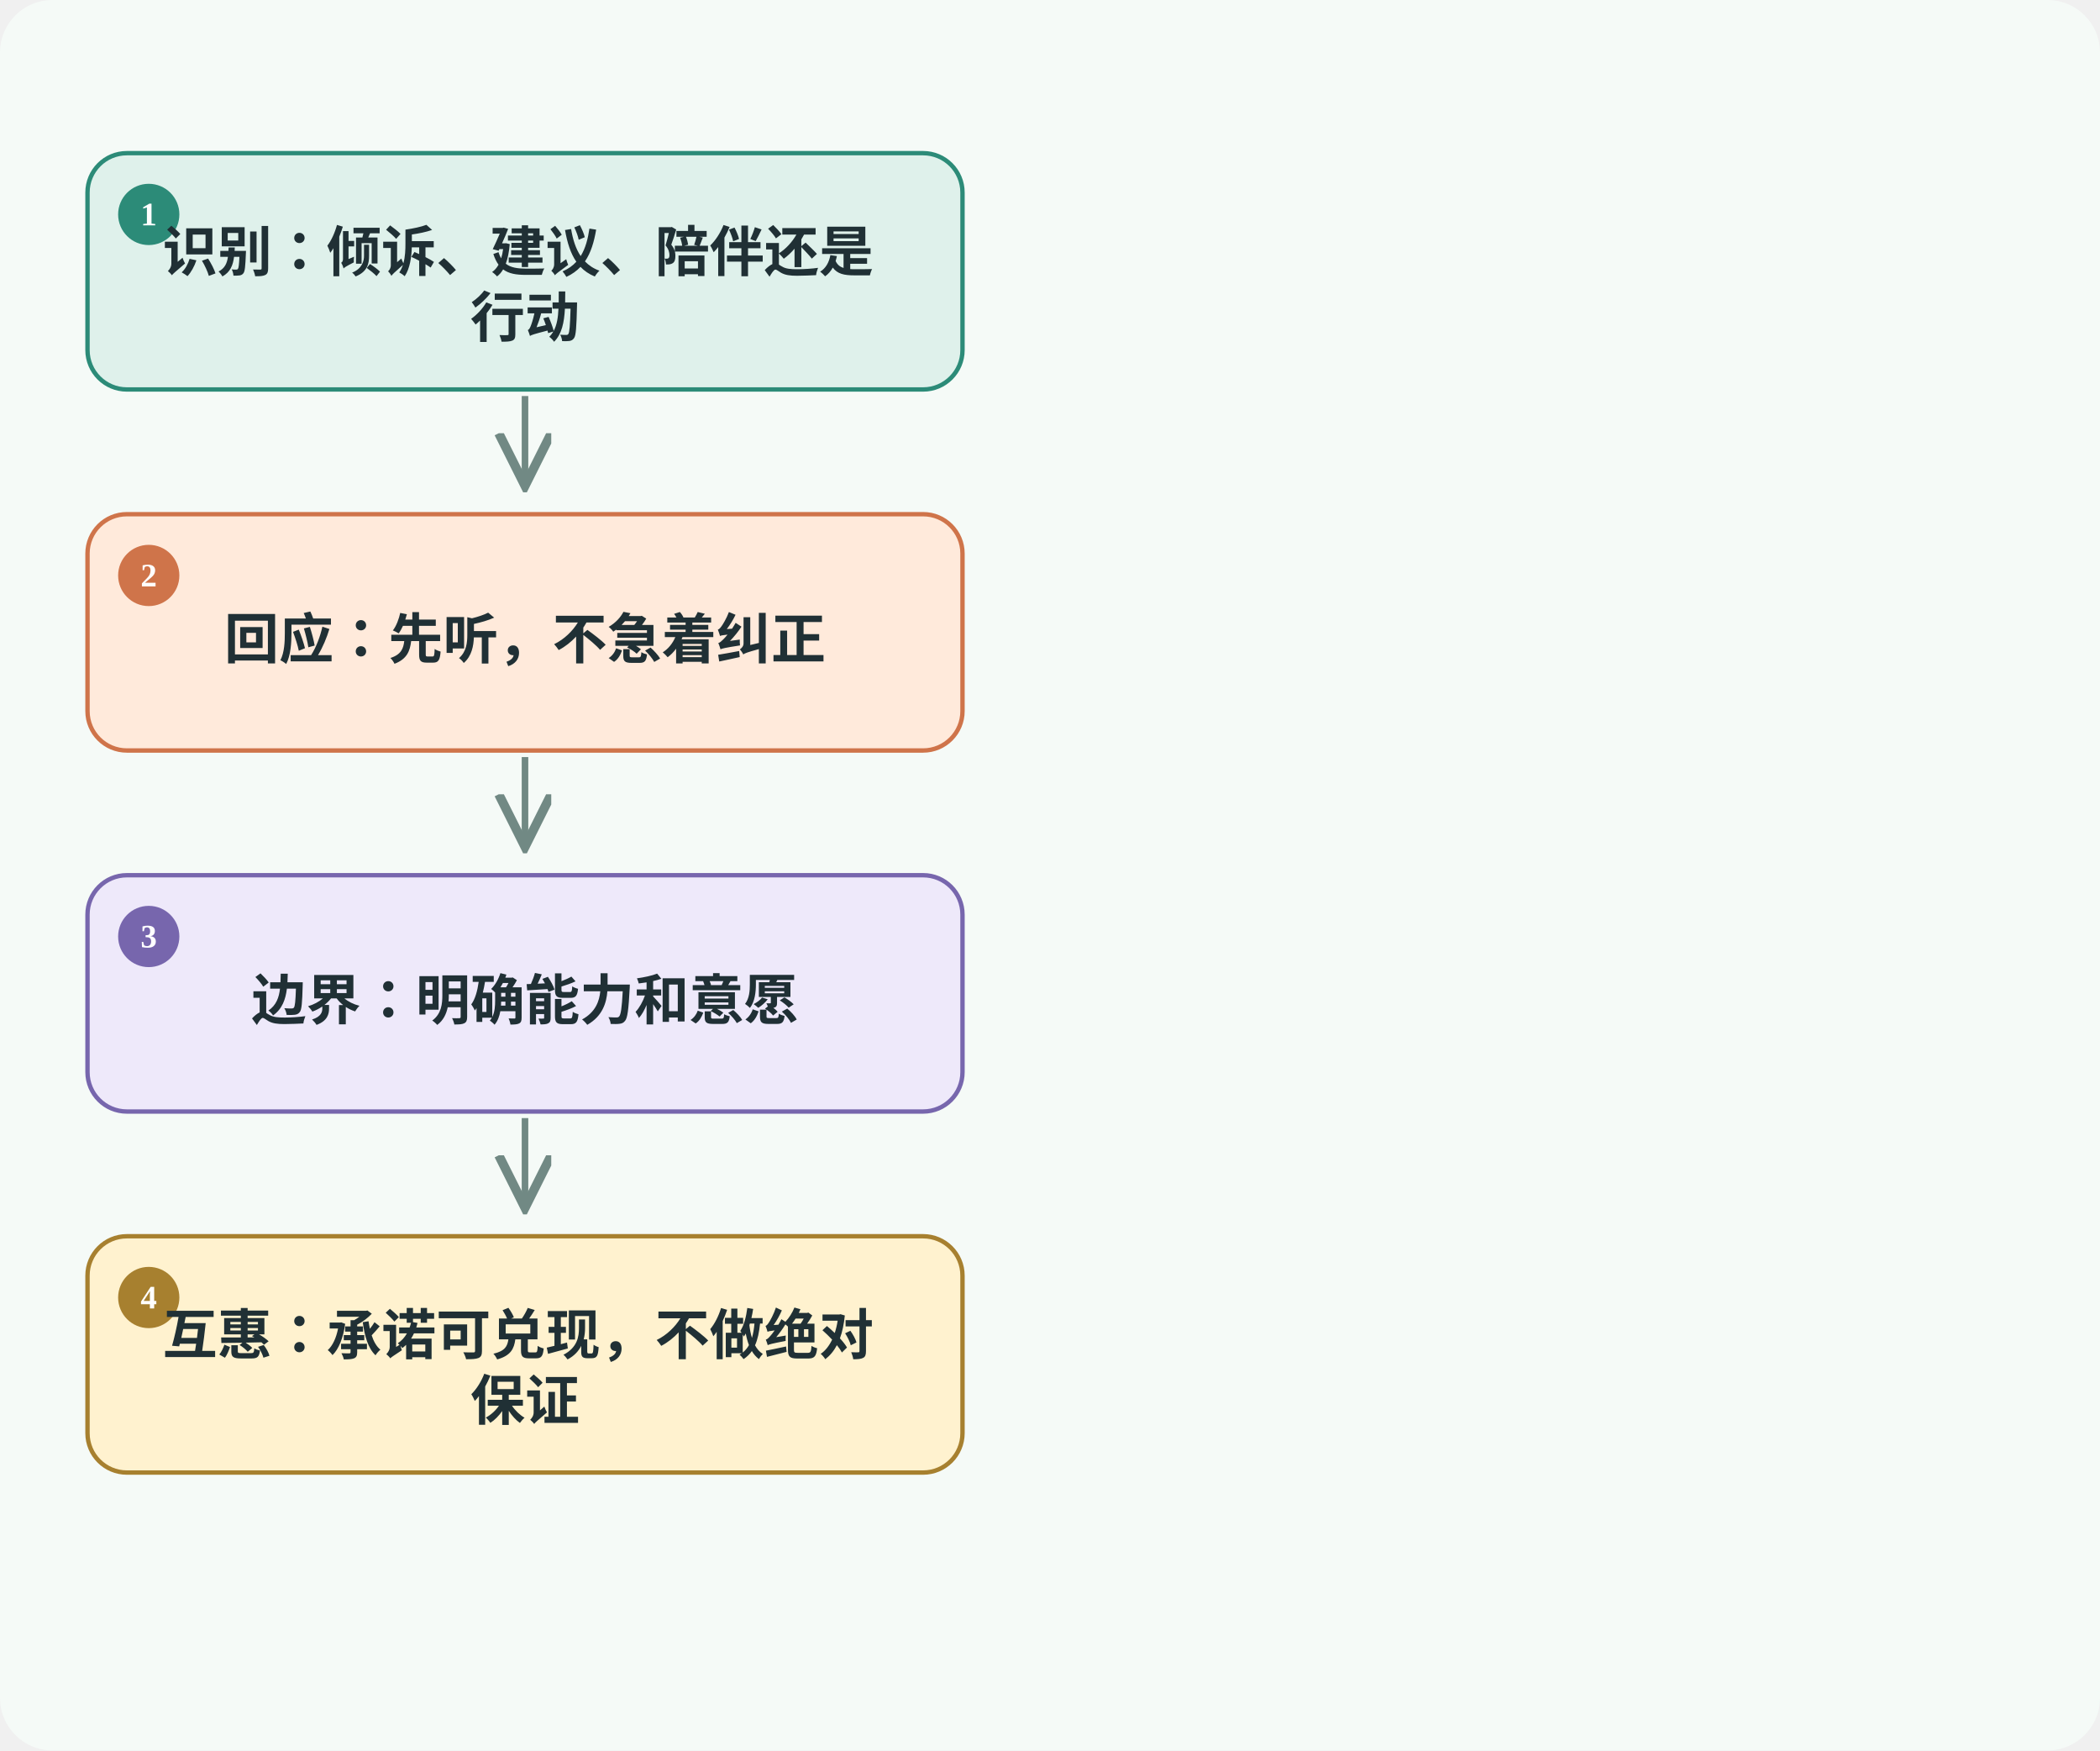
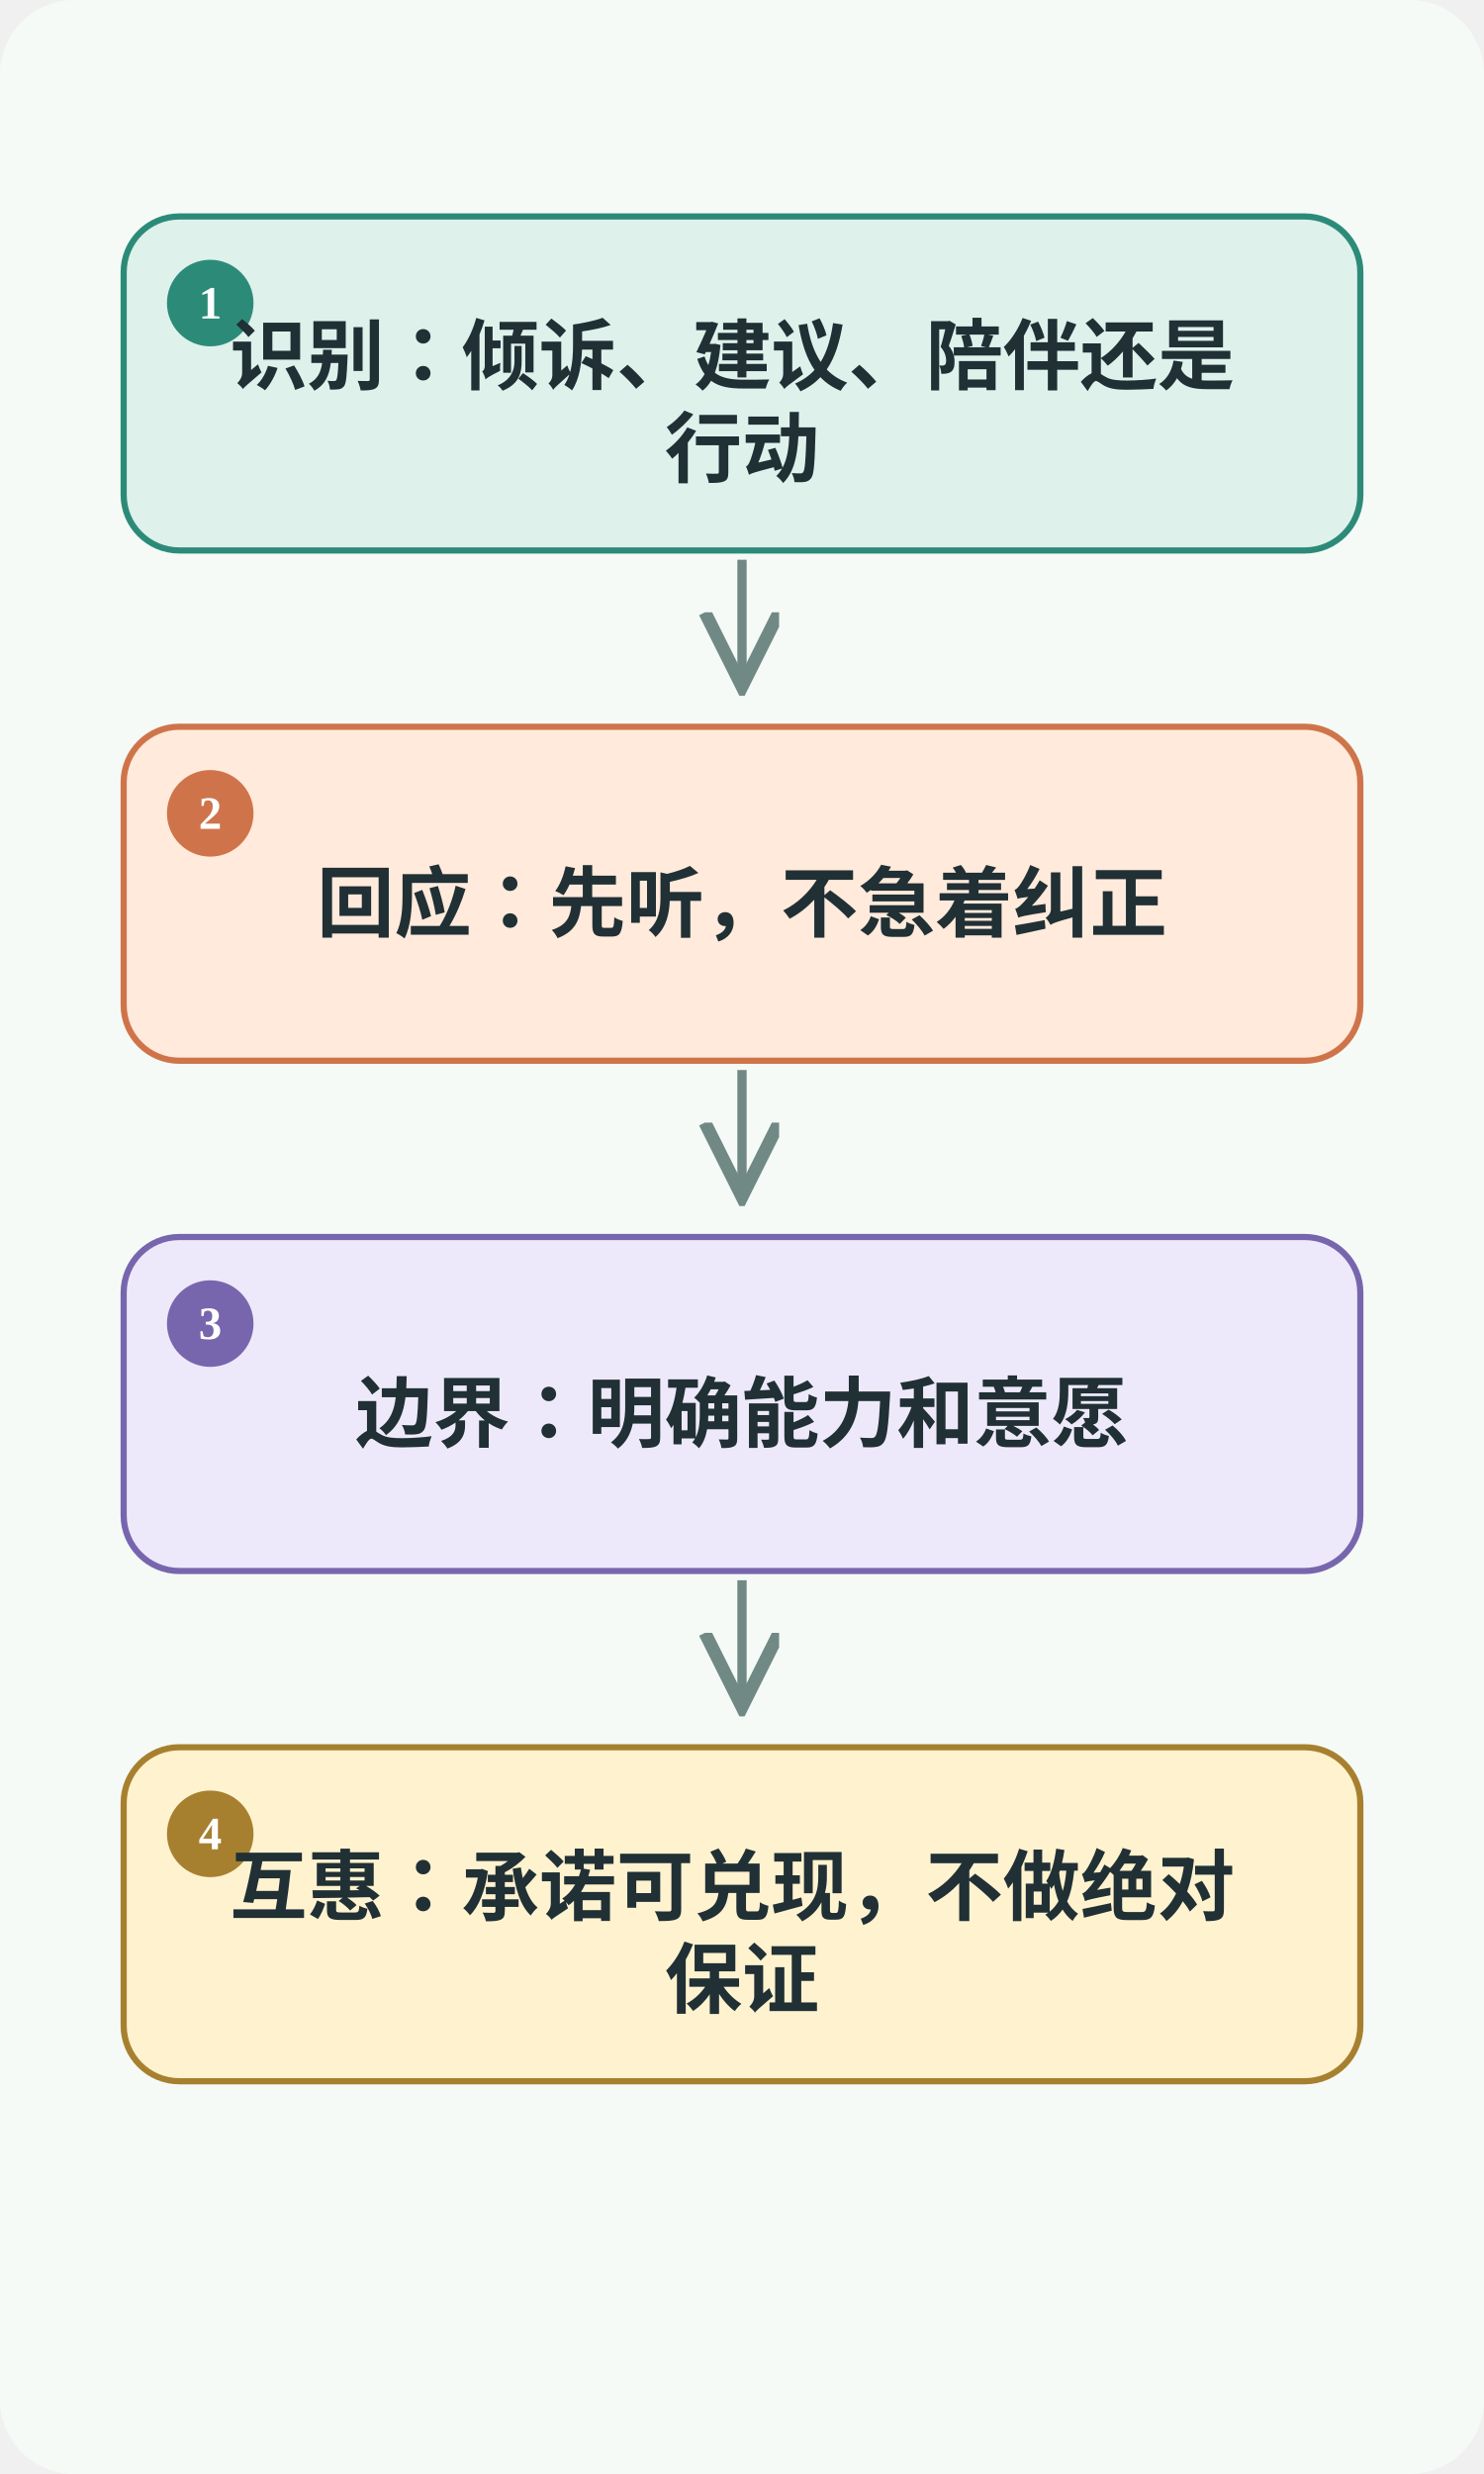
- <svg xmlns="http://www.w3.org/2000/svg" viewBox="0 0 960 800" role="img" aria-labelledby="title-friendship-boundaries-map-true desc-friendship-boundaries-map-true">
+ <svg xmlns="http://www.w3.org/2000/svg" viewBox="0 0 480 800" role="img" aria-labelledby="title-friendship-boundaries-map-true desc-friendship-boundaries-map-true">
  <defs>
    <marker id="arrow-friendship-boundaries-map" markerWidth="9" markerHeight="9" refX="7" refY="4" orient="auto">
      <path d="M0 0 L8 4 L0 8" fill="none" stroke="#718984" stroke-width="1.4" />
    </marker>
  </defs>
-   <rect width="960" height="800" rx="24" fill="#f5faf7" />
+   <rect width="480" height="800" rx="24" fill="#f5faf7" />
  <path d="M240 181 v 38" fill="none" stroke="#718984" stroke-width="3" marker-end="url(#arrow-friendship-boundaries-map)" />
  <path d="M240 346 v 38" fill="none" stroke="#718984" stroke-width="3" marker-end="url(#arrow-friendship-boundaries-map)" />
  <path d="M240 511 v 38" fill="none" stroke="#718984" stroke-width="3" marker-end="url(#arrow-friendship-boundaries-map)" />
  <rect x="40" y="70" width="400" height="108" rx="18" fill="#dff1eb" stroke="#2c8b78" stroke-width="2" />
  <circle cx="68" cy="98" r="14" fill="#2c8b78" />
  <text x="68" y="103" font-size="15" text-anchor="middle" fill="#fff" font-weight="800">1</text>
  <text x="240" y="124" text-anchor="middle" font-size="25" font-weight="750" fill="#203035">
    <tspan x="240" dy="0">识别：倾诉、建议、陪伴还是</tspan>
    <tspan x="240" dy="30">行动</tspan>
  </text>
  <rect x="40" y="235" width="400" height="108" rx="18" fill="#ffeadb" stroke="#cf744a" stroke-width="2" />
  <circle cx="68" cy="263" r="14" fill="#cf744a" />
  <text x="68" y="268" font-size="15" text-anchor="middle" fill="#fff" font-weight="800">2</text>
  <text x="240" y="301" text-anchor="middle" font-size="25" font-weight="750" fill="#203035">
    <tspan x="240" dy="0">回应：先听，不急着纠正</tspan>
  </text>
  <rect x="40" y="400" width="400" height="108" rx="18" fill="#eee9fa" stroke="#7766ad" stroke-width="2" />
  <circle cx="68" cy="428" r="14" fill="#7766ad" />
  <text x="68" y="433" font-size="15" text-anchor="middle" fill="#fff" font-weight="800">3</text>
  <text x="240" y="466" text-anchor="middle" font-size="25" font-weight="750" fill="#203035">
    <tspan x="240" dy="0">边界：明确能力和意愿</tspan>
  </text>
  <rect x="40" y="565" width="400" height="108" rx="18" fill="#fff2cf" stroke="#a7802f" stroke-width="2" />
  <circle cx="68" cy="593" r="14" fill="#a7802f" />
  <text x="68" y="598" font-size="15" text-anchor="middle" fill="#fff" font-weight="800">4</text>
  <text x="240" y="619" text-anchor="middle" font-size="25" font-weight="750" fill="#203035">
    <tspan x="240" dy="0">互惠：承诺可兑现，不做绝对</tspan>
    <tspan x="240" dy="30">保证</tspan>
  </text>
</svg>
